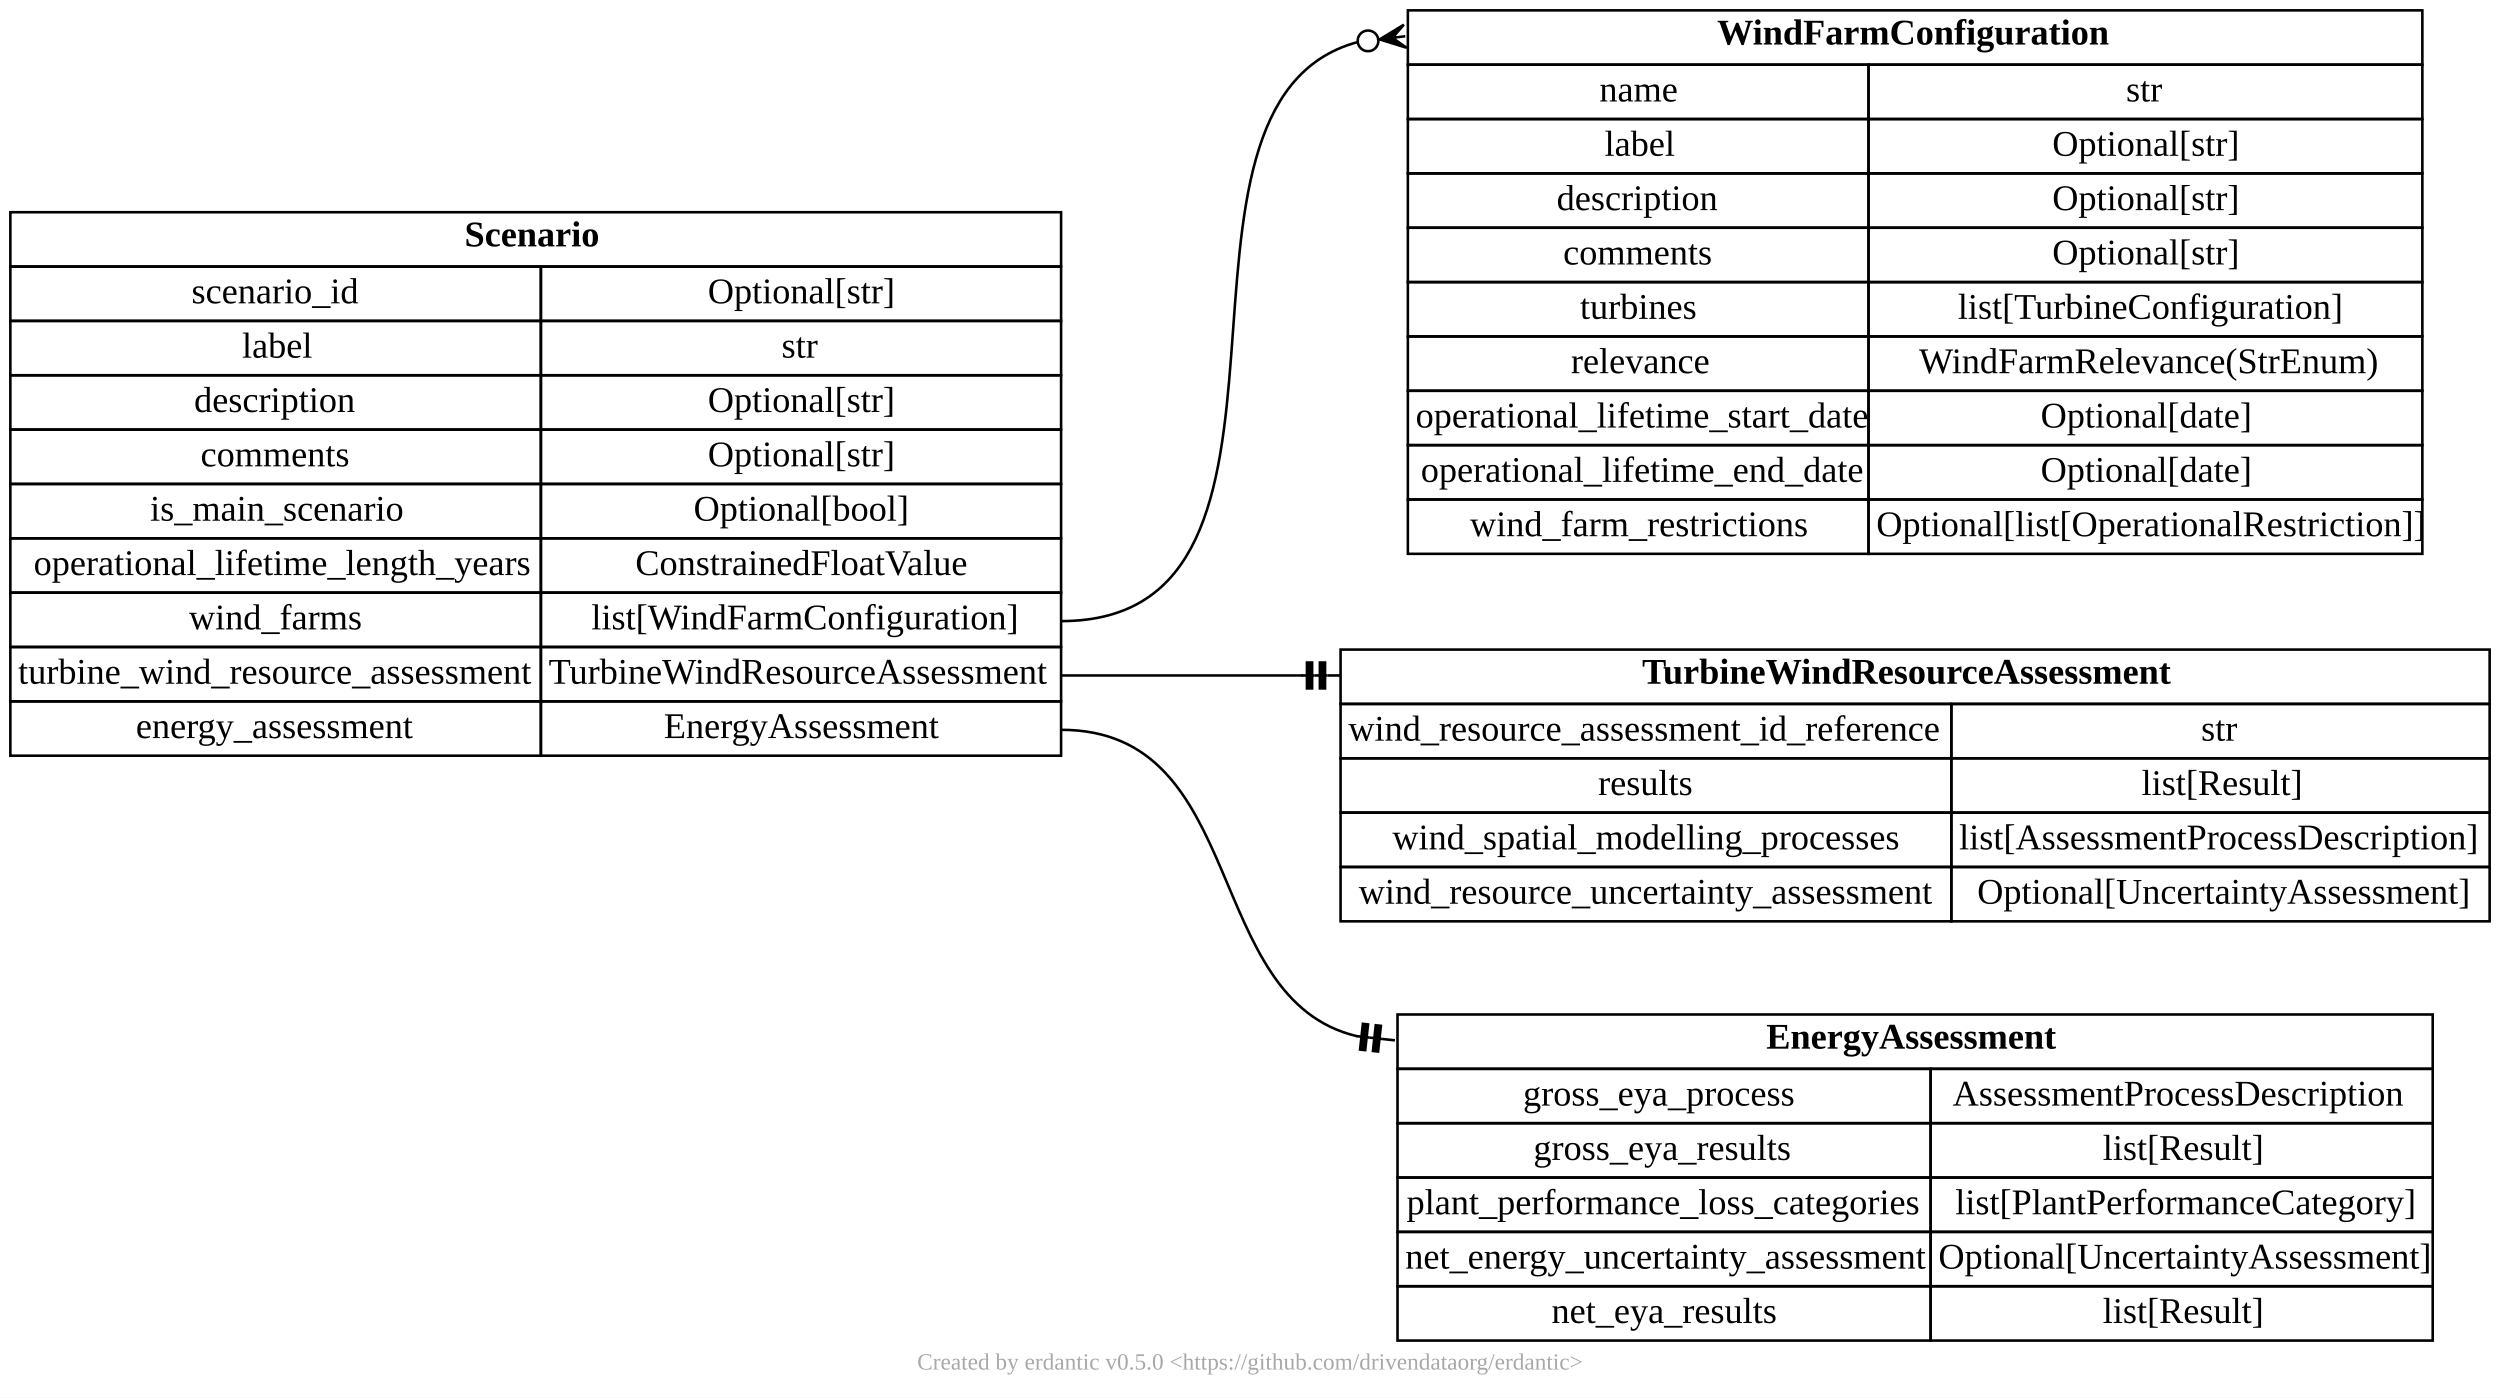
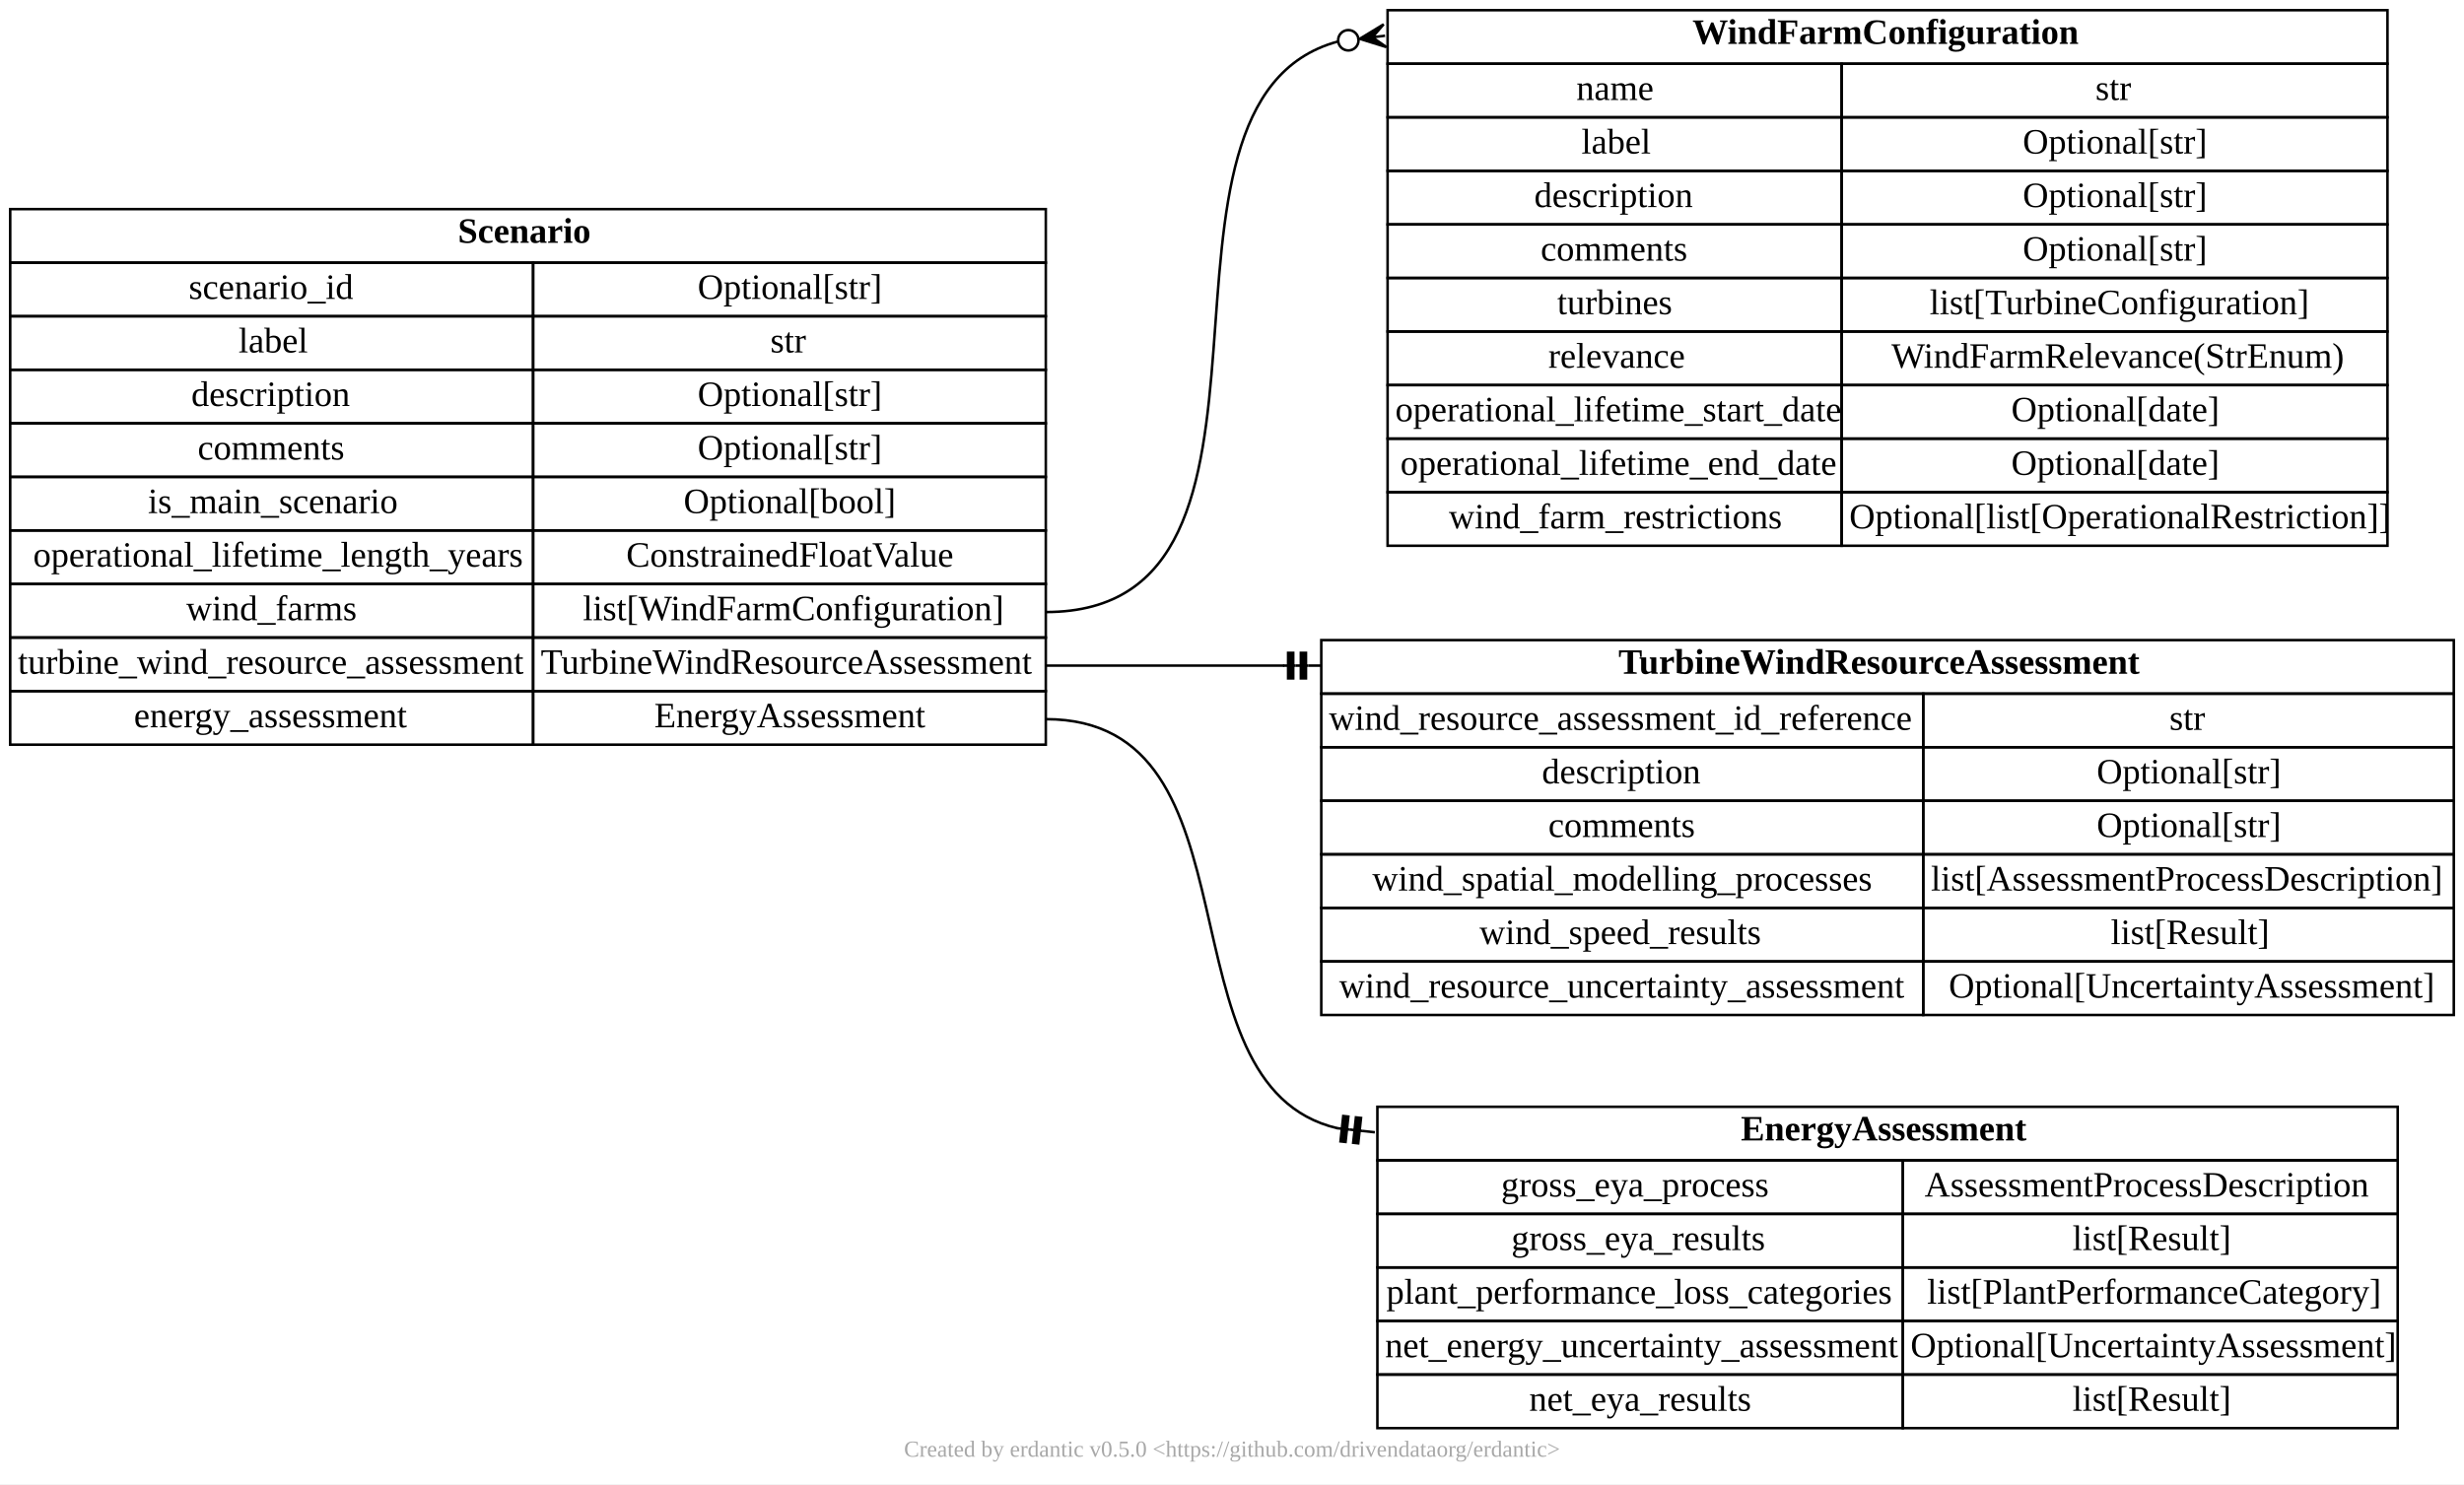
- <svg xmlns="http://www.w3.org/2000/svg" xmlns:xlink="http://www.w3.org/1999/xlink" width="966pt" height="540pt" viewBox="0.00 0.00 966.00 540.00">
-   <g id="graph0" class="graph" transform="scale(1 1) rotate(0) translate(4 536)">
-     <polygon fill="white" stroke="none" points="-4,4 -4,-536 962,-536 962,4 -4,4" />
+ <svg xmlns="http://www.w3.org/2000/svg" xmlns:xlink="http://www.w3.org/1999/xlink" width="966pt" height="582pt" viewBox="0.00 0.00 966.00 582.00">
+   <g id="graph0" class="graph" transform="scale(1 1) rotate(0) translate(4 578)">
+     <polygon fill="white" stroke="none" points="-4,4 -4,-578 962,-578 962,4 -4,4" />
    <text text-anchor="middle" x="479" y="-6.8" font-family="Times New Roman,serif" font-size="9.00" fill="#a8a8a8">Created by erdantic v0.5.0 &lt;https://github.com/drivendataorg/erdantic&gt;</text>
    <g id="node1" class="node">
      <g id="a_node1">
        <a xlink:title="eya_def_tools.data_models.energy_assessment.EnergyAssessment&#10;&#10;Energy assessment details and results.&#10;&#10;Attributes:&#10;    gross_eya_process (AssessmentProcessDescription): Specification of the model used to calculate the gross EYA estimates.&#10;    gross_eya_results (list[Result]): Gross energy production predictions in GWh.&#10;    plant_performance_loss_categories (list[PlantPerformanceCategory]): Plant performance loss assessment categories including results.&#10;    net_energy_uncertainty_assessment (Optional[UncertaintyAssessment]): Net energy production uncertainty assessment, including the conversion of the wind resource assessment uncertainty results from wind speed to energy quantities and results for all main energy uncertainty categories. Default is None.&#10;    net_eya_results (list[Result]): Net energy production predictions in GWh, including overall uncertainties and results at different confidence levels.&#10;">
          <polygon fill="none" stroke="black" points="536,-123 536,-144 936,-144 936,-123 536,-123" />
          <text text-anchor="start" x="678.5" y="-130.8" font-family="Times New Roman,serif" font-weight="bold" font-size="14.00">EnergyAssessment</text>
          <polygon fill="none" stroke="black" points="536,-102 536,-123 742,-123 742,-102 536,-102" />
          <text text-anchor="start" x="584.5" y="-108.8" font-family="Times New Roman,serif" font-size="14.00">gross_eya_process</text>
          <polygon fill="none" stroke="black" points="742,-102 742,-123 936,-123 936,-102 742,-102" />
          <text text-anchor="start" x="750.5" y="-108.8" font-family="Times New Roman,serif" font-size="14.00">AssessmentProcessDescription</text>
          <polygon fill="none" stroke="black" points="536,-81 536,-102 742,-102 742,-81 536,-81" />
          <text text-anchor="start" x="588.5" y="-87.8" font-family="Times New Roman,serif" font-size="14.00">gross_eya_results</text>
          <polygon fill="none" stroke="black" points="742,-81 742,-102 936,-102 936,-81 742,-81" />
          <text text-anchor="start" x="808.5" y="-87.8" font-family="Times New Roman,serif" font-size="14.00">list[Result]</text>
          <polygon fill="none" stroke="black" points="536,-60 536,-81 742,-81 742,-60 536,-60" />
          <text text-anchor="start" x="539.5" y="-66.8" font-family="Times New Roman,serif" font-size="14.00">plant_performance_loss_categories</text>
          <polygon fill="none" stroke="black" points="742,-60 742,-81 936,-81 936,-60 742,-60" />
          <text text-anchor="start" x="751.5" y="-66.8" font-family="Times New Roman,serif" font-size="14.00">list[PlantPerformanceCategory]</text>
          <polygon fill="none" stroke="black" points="536,-39 536,-60 742,-60 742,-39 536,-39" />
          <text text-anchor="start" x="539" y="-45.8" font-family="Times New Roman,serif" font-size="14.00">net_energy_uncertainty_assessment</text>
          <polygon fill="none" stroke="black" points="742,-39 742,-60 936,-60 936,-39 742,-39" />
          <text text-anchor="start" x="745" y="-45.8" font-family="Times New Roman,serif" font-size="14.00">Optional[UncertaintyAssessment]</text>
          <polygon fill="none" stroke="black" points="536,-18 536,-39 742,-39 742,-18 536,-18" />
          <text text-anchor="start" x="595.5" y="-24.8" font-family="Times New Roman,serif" font-size="14.00">net_eya_results</text>
          <polygon fill="none" stroke="black" points="742,-18 742,-39 936,-39 936,-18 742,-18" />
          <text text-anchor="start" x="808.5" y="-24.8" font-family="Times New Roman,serif" font-size="14.00">list[Result]</text>
        </a>
      </g>
    </g>
    <g id="node2" class="node">
      <g id="a_node2">
        <a xlink:title="eya_def_tools.data_models.scenario.Scenario&#10;&#10;Single unique energy yield assessment scenario.&#10;&#10;Attributes:&#10;    scenario_id (Optional[str]): Unique identifier of the scenario. Default is None.&#10;    label (str): Label of the scenario.&#10;    description (Optional[str]): Description of the data object. Default is None.&#10;    comments (Optional[str]): Comments on the data object. Default is None.&#10;    is_main_scenario (Optional[bool]): Whether or not this is the main scenario in the report. Default is None.&#10;    operational_lifetime_length_years (ConstrainedFloatValue): Number of years of project operational lifetime.&#10;    wind_farms (list[WindFarmConfiguration]): List of all wind farms included in the scenario.&#10;    turbine_wind_resource_assessment (TurbineWindResourceAssessment): Wind resource assessment at the turbine locations.&#10;    energy_assessment (EnergyAssessment): Energy assessment details and results, including gross energy, plant performance, net energy and uncertainties.&#10;">
-           <polygon fill="none" stroke="black" points="0,-433 0,-454 406,-454 406,-433 0,-433" />
-           <text text-anchor="start" x="175.5" y="-440.8" font-family="Times New Roman,serif" font-weight="bold" font-size="14.00">Scenario</text>
+           <polygon fill="none" stroke="black" points="0,-475 0,-496 406,-496 406,-475 0,-475" />
+           <text text-anchor="start" x="175.5" y="-482.8" font-family="Times New Roman,serif" font-weight="bold" font-size="14.00">Scenario</text>
+           <polygon fill="none" stroke="black" points="0,-454 0,-475 205,-475 205,-454 0,-454" />
+           <text text-anchor="start" x="70" y="-460.8" font-family="Times New Roman,serif" font-size="14.00">scenario_id</text>
+           <polygon fill="none" stroke="black" points="205,-454 205,-475 406,-475 406,-454 205,-454" />
+           <text text-anchor="start" x="269.5" y="-460.8" font-family="Times New Roman,serif" font-size="14.00">Optional[str]</text>
+           <polygon fill="none" stroke="black" points="0,-433 0,-454 205,-454 205,-433 0,-433" />
+           <text text-anchor="start" x="89.5" y="-439.8" font-family="Times New Roman,serif" font-size="14.00">label</text>
+           <polygon fill="none" stroke="black" points="205,-433 205,-454 406,-454 406,-433 205,-433" />
+           <text text-anchor="start" x="298" y="-439.8" font-family="Times New Roman,serif" font-size="14.00">str</text>
          <polygon fill="none" stroke="black" points="0,-412 0,-433 205,-433 205,-412 0,-412" />
-           <text text-anchor="start" x="70" y="-418.8" font-family="Times New Roman,serif" font-size="14.00">scenario_id</text>
+           <text text-anchor="start" x="71" y="-418.8" font-family="Times New Roman,serif" font-size="14.00">description</text>
          <polygon fill="none" stroke="black" points="205,-412 205,-433 406,-433 406,-412 205,-412" />
          <text text-anchor="start" x="269.5" y="-418.8" font-family="Times New Roman,serif" font-size="14.00">Optional[str]</text>
          <polygon fill="none" stroke="black" points="0,-391 0,-412 205,-412 205,-391 0,-391" />
-           <text text-anchor="start" x="89.5" y="-397.8" font-family="Times New Roman,serif" font-size="14.00">label</text>
+           <text text-anchor="start" x="73.5" y="-397.8" font-family="Times New Roman,serif" font-size="14.00">comments</text>
          <polygon fill="none" stroke="black" points="205,-391 205,-412 406,-412 406,-391 205,-391" />
-           <text text-anchor="start" x="298" y="-397.8" font-family="Times New Roman,serif" font-size="14.00">str</text>
+           <text text-anchor="start" x="269.5" y="-397.8" font-family="Times New Roman,serif" font-size="14.00">Optional[str]</text>
          <polygon fill="none" stroke="black" points="0,-370 0,-391 205,-391 205,-370 0,-370" />
-           <text text-anchor="start" x="71" y="-376.8" font-family="Times New Roman,serif" font-size="14.00">description</text>
+           <text text-anchor="start" x="54" y="-376.8" font-family="Times New Roman,serif" font-size="14.00">is_main_scenario</text>
          <polygon fill="none" stroke="black" points="205,-370 205,-391 406,-391 406,-370 205,-370" />
-           <text text-anchor="start" x="269.5" y="-376.8" font-family="Times New Roman,serif" font-size="14.00">Optional[str]</text>
+           <text text-anchor="start" x="264" y="-376.8" font-family="Times New Roman,serif" font-size="14.00">Optional[bool]</text>
          <polygon fill="none" stroke="black" points="0,-349 0,-370 205,-370 205,-349 0,-349" />
-           <text text-anchor="start" x="73.5" y="-355.8" font-family="Times New Roman,serif" font-size="14.00">comments</text>
+           <text text-anchor="start" x="9" y="-355.8" font-family="Times New Roman,serif" font-size="14.00">operational_lifetime_length_years</text>
          <polygon fill="none" stroke="black" points="205,-349 205,-370 406,-370 406,-349 205,-349" />
-           <text text-anchor="start" x="269.5" y="-355.8" font-family="Times New Roman,serif" font-size="14.00">Optional[str]</text>
+           <text text-anchor="start" x="241.5" y="-355.8" font-family="Times New Roman,serif" font-size="14.00">ConstrainedFloatValue</text>
          <polygon fill="none" stroke="black" points="0,-328 0,-349 205,-349 205,-328 0,-328" />
-           <text text-anchor="start" x="54" y="-334.8" font-family="Times New Roman,serif" font-size="14.00">is_main_scenario</text>
+           <text text-anchor="start" x="69" y="-334.8" font-family="Times New Roman,serif" font-size="14.00">wind_farms</text>
          <polygon fill="none" stroke="black" points="205,-328 205,-349 406,-349 406,-328 205,-328" />
-           <text text-anchor="start" x="264" y="-334.8" font-family="Times New Roman,serif" font-size="14.00">Optional[bool]</text>
+           <text text-anchor="start" x="224.5" y="-334.8" font-family="Times New Roman,serif" font-size="14.00">list[WindFarmConfiguration]</text>
          <polygon fill="none" stroke="black" points="0,-307 0,-328 205,-328 205,-307 0,-307" />
-           <text text-anchor="start" x="9" y="-313.8" font-family="Times New Roman,serif" font-size="14.00">operational_lifetime_length_years</text>
+           <text text-anchor="start" x="3" y="-313.8" font-family="Times New Roman,serif" font-size="14.00">turbine_wind_resource_assessment</text>
          <polygon fill="none" stroke="black" points="205,-307 205,-328 406,-328 406,-307 205,-307" />
-           <text text-anchor="start" x="241.5" y="-313.8" font-family="Times New Roman,serif" font-size="14.00">ConstrainedFloatValue</text>
+           <text text-anchor="start" x="208" y="-313.8" font-family="Times New Roman,serif" font-size="14.00">TurbineWindResourceAssessment</text>
          <polygon fill="none" stroke="black" points="0,-286 0,-307 205,-307 205,-286 0,-286" />
-           <text text-anchor="start" x="69" y="-292.8" font-family="Times New Roman,serif" font-size="14.00">wind_farms</text>
+           <text text-anchor="start" x="48.5" y="-292.8" font-family="Times New Roman,serif" font-size="14.00">energy_assessment</text>
          <polygon fill="none" stroke="black" points="205,-286 205,-307 406,-307 406,-286 205,-286" />
-           <text text-anchor="start" x="224.5" y="-292.8" font-family="Times New Roman,serif" font-size="14.00">list[WindFarmConfiguration]</text>
-           <polygon fill="none" stroke="black" points="0,-265 0,-286 205,-286 205,-265 0,-265" />
-           <text text-anchor="start" x="3" y="-271.8" font-family="Times New Roman,serif" font-size="14.00">turbine_wind_resource_assessment</text>
-           <polygon fill="none" stroke="black" points="205,-265 205,-286 406,-286 406,-265 205,-265" />
-           <text text-anchor="start" x="208" y="-271.8" font-family="Times New Roman,serif" font-size="14.00">TurbineWindResourceAssessment</text>
-           <polygon fill="none" stroke="black" points="0,-244 0,-265 205,-265 205,-244 0,-244" />
-           <text text-anchor="start" x="48.5" y="-250.8" font-family="Times New Roman,serif" font-size="14.00">energy_assessment</text>
-           <polygon fill="none" stroke="black" points="205,-244 205,-265 406,-265 406,-244 205,-244" />
-           <text text-anchor="start" x="252.5" y="-250.8" font-family="Times New Roman,serif" font-size="14.00">EnergyAssessment</text>
+           <text text-anchor="start" x="252.5" y="-292.8" font-family="Times New Roman,serif" font-size="14.00">EnergyAssessment</text>
        </a>
      </g>
    </g>
    <g id="edge1" class="edge">
-       <path fill="none" stroke="black" d="M406,-254C478.95,-254 459.98,-149.85 520.36,-135.61" />
-       <polyline fill="none" stroke="black" points="535,-134 530.03,-134.55" />
-       <polygon fill="black" stroke="black" points="528.49,-129.68 529.58,-139.62 527.59,-139.84 526.5,-129.9 528.49,-129.68" />
-       <polyline fill="none" stroke="black" points="530.03,-134.55 525.06,-135.09" />
-       <polygon fill="black" stroke="black" points="523.52,-130.23 524.61,-140.17 522.62,-140.39 521.53,-130.45 523.52,-130.23" />
-       <polyline fill="none" stroke="black" points="525.06,-135.09 520.09,-135.64" />
+       <path fill="none" stroke="black" d="M406,-296C492.65,-296 448.91,-152.43 520.28,-135.6" />
+       <polyline fill="none" stroke="black" points="535,-134 530.03,-134.54" />
+       <polygon fill="black" stroke="black" points="528.49,-129.68 529.58,-139.62 527.59,-139.84 526.51,-129.9 528.49,-129.68" />
+       <polyline fill="none" stroke="black" points="530.03,-134.54 525.06,-135.08" />
+       <polygon fill="black" stroke="black" points="523.52,-130.22 524.61,-140.16 522.62,-140.38 521.54,-130.44 523.52,-130.22" />
+       <polyline fill="none" stroke="black" points="525.06,-135.08 520.09,-135.62" />
    </g>
    <g id="node3" class="node">
      <g id="a_node3">
        <a xlink:title="eya_def_tools.data_models.wind_farm.WindFarmConfiguration&#10;&#10;A collection of wind turbines considered as one unit (plant).&#10;&#10;Attributes:&#10;    name (str): Name of the wind farm.&#10;    label (Optional[str]): Abbreviated label of the wind farm. Default is None.&#10;    description (Optional[str]): Description of the data object. Default is None.&#10;    comments (Optional[str]): Comments on the data object. Default is None.&#10;    turbines (list[TurbineConfiguration]): List of specifications for constituent turbines.&#10;    relevance (WindFarmRelevance(StrEnum)): The relevance of the wind farm for the assessment.&#10;    operational_lifetime_start_date (Optional[date]): Operational lifetime start date (format YYYY-MM-DD). Default is None.&#10;    operational_lifetime_end_date (Optional[date]): Operational lifetime end date (format YYYY-MM-DD). Default is None.&#10;    wind_farm_restrictions (Optional[list[OperationalRestriction]]): List of operational restrictions at the wind farm level. Default is None.&#10;">
-           <polygon fill="none" stroke="black" points="540,-511 540,-532 932,-532 932,-511 540,-511" />
-           <text text-anchor="start" x="659.5" y="-518.8" font-family="Times New Roman,serif" font-weight="bold" font-size="14.00">WindFarmConfiguration</text>
+           <polygon fill="none" stroke="black" points="540,-553 540,-574 932,-574 932,-553 540,-553" />
+           <text text-anchor="start" x="659.5" y="-560.8" font-family="Times New Roman,serif" font-weight="bold" font-size="14.00">WindFarmConfiguration</text>
+           <polygon fill="none" stroke="black" points="540,-532 540,-553 718,-553 718,-532 540,-532" />
+           <text text-anchor="start" x="614" y="-538.8" font-family="Times New Roman,serif" font-size="14.00">name</text>
+           <polygon fill="none" stroke="black" points="718,-532 718,-553 932,-553 932,-532 718,-532" />
+           <text text-anchor="start" x="817.5" y="-538.8" font-family="Times New Roman,serif" font-size="14.00">str</text>
+           <polygon fill="none" stroke="black" points="540,-511 540,-532 718,-532 718,-511 540,-511" />
+           <text text-anchor="start" x="616" y="-517.8" font-family="Times New Roman,serif" font-size="14.00">label</text>
+           <polygon fill="none" stroke="black" points="718,-511 718,-532 932,-532 932,-511 718,-511" />
+           <text text-anchor="start" x="789" y="-517.8" font-family="Times New Roman,serif" font-size="14.00">Optional[str]</text>
          <polygon fill="none" stroke="black" points="540,-490 540,-511 718,-511 718,-490 540,-490" />
-           <text text-anchor="start" x="614" y="-496.8" font-family="Times New Roman,serif" font-size="14.00">name</text>
+           <text text-anchor="start" x="597.5" y="-496.8" font-family="Times New Roman,serif" font-size="14.00">description</text>
          <polygon fill="none" stroke="black" points="718,-490 718,-511 932,-511 932,-490 718,-490" />
-           <text text-anchor="start" x="817.5" y="-496.8" font-family="Times New Roman,serif" font-size="14.00">str</text>
+           <text text-anchor="start" x="789" y="-496.8" font-family="Times New Roman,serif" font-size="14.00">Optional[str]</text>
          <polygon fill="none" stroke="black" points="540,-469 540,-490 718,-490 718,-469 540,-469" />
-           <text text-anchor="start" x="616" y="-475.8" font-family="Times New Roman,serif" font-size="14.00">label</text>
+           <text text-anchor="start" x="600" y="-475.8" font-family="Times New Roman,serif" font-size="14.00">comments</text>
          <polygon fill="none" stroke="black" points="718,-469 718,-490 932,-490 932,-469 718,-469" />
          <text text-anchor="start" x="789" y="-475.8" font-family="Times New Roman,serif" font-size="14.00">Optional[str]</text>
          <polygon fill="none" stroke="black" points="540,-448 540,-469 718,-469 718,-448 540,-448" />
-           <text text-anchor="start" x="597.5" y="-454.8" font-family="Times New Roman,serif" font-size="14.00">description</text>
+           <text text-anchor="start" x="606.5" y="-454.8" font-family="Times New Roman,serif" font-size="14.00">turbines</text>
          <polygon fill="none" stroke="black" points="718,-448 718,-469 932,-469 932,-448 718,-448" />
-           <text text-anchor="start" x="789" y="-454.8" font-family="Times New Roman,serif" font-size="14.00">Optional[str]</text>
+           <text text-anchor="start" x="752.5" y="-454.8" font-family="Times New Roman,serif" font-size="14.00">list[TurbineConfiguration]</text>
          <polygon fill="none" stroke="black" points="540,-427 540,-448 718,-448 718,-427 540,-427" />
-           <text text-anchor="start" x="600" y="-433.8" font-family="Times New Roman,serif" font-size="14.00">comments</text>
+           <text text-anchor="start" x="603" y="-433.8" font-family="Times New Roman,serif" font-size="14.00">relevance</text>
          <polygon fill="none" stroke="black" points="718,-427 718,-448 932,-448 932,-427 718,-427" />
-           <text text-anchor="start" x="789" y="-433.8" font-family="Times New Roman,serif" font-size="14.00">Optional[str]</text>
+           <text text-anchor="start" x="737.5" y="-433.8" font-family="Times New Roman,serif" font-size="14.00">WindFarmRelevance(StrEnum)</text>
          <polygon fill="none" stroke="black" points="540,-406 540,-427 718,-427 718,-406 540,-406" />
-           <text text-anchor="start" x="606.5" y="-412.8" font-family="Times New Roman,serif" font-size="14.00">turbines</text>
+           <text text-anchor="start" x="543" y="-412.8" font-family="Times New Roman,serif" font-size="14.00">operational_lifetime_start_date</text>
          <polygon fill="none" stroke="black" points="718,-406 718,-427 932,-427 932,-406 718,-406" />
-           <text text-anchor="start" x="752.5" y="-412.8" font-family="Times New Roman,serif" font-size="14.00">list[TurbineConfiguration]</text>
+           <text text-anchor="start" x="784.5" y="-412.8" font-family="Times New Roman,serif" font-size="14.00">Optional[date]</text>
          <polygon fill="none" stroke="black" points="540,-385 540,-406 718,-406 718,-385 540,-385" />
-           <text text-anchor="start" x="603" y="-391.8" font-family="Times New Roman,serif" font-size="14.00">relevance</text>
+           <text text-anchor="start" x="545" y="-391.8" font-family="Times New Roman,serif" font-size="14.00">operational_lifetime_end_date</text>
          <polygon fill="none" stroke="black" points="718,-385 718,-406 932,-406 932,-385 718,-385" />
-           <text text-anchor="start" x="737.5" y="-391.8" font-family="Times New Roman,serif" font-size="14.00">WindFarmRelevance(StrEnum)</text>
+           <text text-anchor="start" x="784.5" y="-391.8" font-family="Times New Roman,serif" font-size="14.00">Optional[date]</text>
          <polygon fill="none" stroke="black" points="540,-364 540,-385 718,-385 718,-364 540,-364" />
-           <text text-anchor="start" x="543" y="-370.8" font-family="Times New Roman,serif" font-size="14.00">operational_lifetime_start_date</text>
+           <text text-anchor="start" x="564" y="-370.8" font-family="Times New Roman,serif" font-size="14.00">wind_farm_restrictions</text>
          <polygon fill="none" stroke="black" points="718,-364 718,-385 932,-385 932,-364 718,-364" />
-           <text text-anchor="start" x="784.5" y="-370.8" font-family="Times New Roman,serif" font-size="14.00">Optional[date]</text>
-           <polygon fill="none" stroke="black" points="540,-343 540,-364 718,-364 718,-343 540,-343" />
-           <text text-anchor="start" x="545" y="-349.8" font-family="Times New Roman,serif" font-size="14.00">operational_lifetime_end_date</text>
-           <polygon fill="none" stroke="black" points="718,-343 718,-364 932,-364 932,-343 718,-343" />
-           <text text-anchor="start" x="784.5" y="-349.8" font-family="Times New Roman,serif" font-size="14.00">Optional[date]</text>
-           <polygon fill="none" stroke="black" points="540,-322 540,-343 718,-343 718,-322 540,-322" />
-           <text text-anchor="start" x="564" y="-328.8" font-family="Times New Roman,serif" font-size="14.00">wind_farm_restrictions</text>
-           <polygon fill="none" stroke="black" points="718,-322 718,-343 932,-343 932,-322 718,-322" />
-           <text text-anchor="start" x="721" y="-328.8" font-family="Times New Roman,serif" font-size="14.00">Optional[list[OperationalRestriction]]</text>
+           <text text-anchor="start" x="721" y="-370.8" font-family="Times New Roman,serif" font-size="14.00">Optional[list[OperationalRestriction]]</text>
        </a>
      </g>
    </g>
    <g id="edge2" class="edge">
-       <path fill="none" stroke="black" d="M406,-296C515.6,-296 433.61,-495.88 520.39,-519.69" />
-       <polygon fill="black" stroke="black" points="529.08,-520.77 538.45,-526.47 534.04,-521.38 539,-522 539,-522 539,-522 534.04,-521.38 539.55,-517.53 529.08,-520.77 529.08,-520.77" />
-       <ellipse fill="none" stroke="black" cx="524.61" cy="-520.21" rx="4" ry="4" />
+       <path fill="none" stroke="black" d="M406,-338C515.6,-338 433.61,-537.88 520.39,-561.69" />
+       <polygon fill="black" stroke="black" points="529.08,-562.77 538.45,-568.47 534.04,-563.38 539,-564 539,-564 539,-564 534.04,-563.38 539.55,-559.53 529.08,-562.77 529.08,-562.77" />
+       <ellipse fill="none" stroke="black" cx="524.61" cy="-562.21" rx="4" ry="4" />
    </g>
    <g id="node4" class="node">
      <g id="a_node4">
-         <a xlink:title="eya_def_tools.data_models.wind_resource.TurbineWindResourceAssessment&#10;&#10;Wind resource assessment at the turbine locations.&#10;&#10;Attributes:&#10;    wind_resource_assessment_id_reference (str): The ID of the wind resource assessment on which the turbine wind resource assessment is based. This must refer to an ID of a wind resource assessment included at the top level of the EYA DEF. The schema requires that a turbine wind resource assessment is based on only one wind resource assessment.&#10;    results (list[Result]): Assessment results at the turbine location(s).&#10;    wind_spatial_modelling_processes (list[AssessmentProcessDescription]): Wind spatial modelling processes used in the assessment.&#10;    wind_resource_uncertainty_assessment (Optional[UncertaintyAssessment]): Turbine wind resource uncertainty assessment. Default is None.&#10;">
-           <polygon fill="none" stroke="black" points="514,-264 514,-285 958,-285 958,-264 514,-264" />
-           <text text-anchor="start" x="630.5" y="-271.8" font-family="Times New Roman,serif" font-weight="bold" font-size="14.00">TurbineWindResourceAssessment</text>
+         <a xlink:title="eya_def_tools.data_models.wind_resource.TurbineWindResourceAssessment&#10;&#10;Wind resource assessment at the turbine locations.&#10;&#10;Attributes:&#10;    wind_resource_assessment_id_reference (str): The ID of the wind resource assessment on which the turbine wind resource assessment is based. This must refer to an ID of a wind resource assessment included at the top level of the EYA DEF. The schema requires that a turbine wind resource assessment is based on only one wind resource assessment.&#10;    description (Optional[str]): Description of the data object. Default is None.&#10;    comments (Optional[str]): Comments on the data object. Default is None.&#10;    wind_spatial_modelling_processes (list[AssessmentProcessDescription]): Wind spatial modelling processes used in the assessment.&#10;    wind_speed_results (list[Result]): Final long-term wind speed estimates at the turbine location(s).&#10;    wind_resource_uncertainty_assessment (Optional[UncertaintyAssessment]): Turbine wind resource uncertainty assessment. Default is None.&#10;">
+           <polygon fill="none" stroke="black" points="514,-306 514,-327 958,-327 958,-306 514,-306" />
+           <text text-anchor="start" x="630.5" y="-313.8" font-family="Times New Roman,serif" font-weight="bold" font-size="14.00">TurbineWindResourceAssessment</text>
+           <polygon fill="none" stroke="black" points="514,-285 514,-306 750,-306 750,-285 514,-285" />
+           <text text-anchor="start" x="517" y="-291.8" font-family="Times New Roman,serif" font-size="14.00">wind_resource_assessment_id_reference</text>
+           <polygon fill="none" stroke="black" points="750,-285 750,-306 958,-306 958,-285 750,-285" />
+           <text text-anchor="start" x="846.5" y="-291.8" font-family="Times New Roman,serif" font-size="14.00">str</text>
+           <polygon fill="none" stroke="black" points="514,-264 514,-285 750,-285 750,-264 514,-264" />
+           <text text-anchor="start" x="600.5" y="-270.8" font-family="Times New Roman,serif" font-size="14.00">description</text>
+           <polygon fill="none" stroke="black" points="750,-264 750,-285 958,-285 958,-264 750,-264" />
+           <text text-anchor="start" x="818" y="-270.8" font-family="Times New Roman,serif" font-size="14.00">Optional[str]</text>
          <polygon fill="none" stroke="black" points="514,-243 514,-264 750,-264 750,-243 514,-243" />
-           <text text-anchor="start" x="517" y="-249.8" font-family="Times New Roman,serif" font-size="14.00">wind_resource_assessment_id_reference</text>
+           <text text-anchor="start" x="603" y="-249.8" font-family="Times New Roman,serif" font-size="14.00">comments</text>
          <polygon fill="none" stroke="black" points="750,-243 750,-264 958,-264 958,-243 750,-243" />
-           <text text-anchor="start" x="846.5" y="-249.8" font-family="Times New Roman,serif" font-size="14.00">str</text>
+           <text text-anchor="start" x="818" y="-249.8" font-family="Times New Roman,serif" font-size="14.00">Optional[str]</text>
          <polygon fill="none" stroke="black" points="514,-222 514,-243 750,-243 750,-222 514,-222" />
-           <text text-anchor="start" x="613.5" y="-228.8" font-family="Times New Roman,serif" font-size="14.00">results</text>
+           <text text-anchor="start" x="534" y="-228.8" font-family="Times New Roman,serif" font-size="14.00">wind_spatial_modelling_processes</text>
          <polygon fill="none" stroke="black" points="750,-222 750,-243 958,-243 958,-222 750,-222" />
-           <text text-anchor="start" x="823.5" y="-228.8" font-family="Times New Roman,serif" font-size="14.00">list[Result]</text>
+           <text text-anchor="start" x="753" y="-228.8" font-family="Times New Roman,serif" font-size="14.00">list[AssessmentProcessDescription]</text>
          <polygon fill="none" stroke="black" points="514,-201 514,-222 750,-222 750,-201 514,-201" />
-           <text text-anchor="start" x="534" y="-207.8" font-family="Times New Roman,serif" font-size="14.00">wind_spatial_modelling_processes</text>
+           <text text-anchor="start" x="576" y="-207.8" font-family="Times New Roman,serif" font-size="14.00">wind_speed_results</text>
          <polygon fill="none" stroke="black" points="750,-201 750,-222 958,-222 958,-201 750,-201" />
-           <text text-anchor="start" x="753" y="-207.8" font-family="Times New Roman,serif" font-size="14.00">list[AssessmentProcessDescription]</text>
+           <text text-anchor="start" x="823.5" y="-207.8" font-family="Times New Roman,serif" font-size="14.00">list[Result]</text>
          <polygon fill="none" stroke="black" points="514,-180 514,-201 750,-201 750,-180 514,-180" />
          <text text-anchor="start" x="521" y="-186.8" font-family="Times New Roman,serif" font-size="14.00">wind_resource_uncertainty_assessment</text>
          <polygon fill="none" stroke="black" points="750,-180 750,-201 958,-201 958,-180 750,-180" />
          <text text-anchor="start" x="760" y="-186.8" font-family="Times New Roman,serif" font-size="14.00">Optional[UncertaintyAssessment]</text>
        </a>
      </g>
    </g>
    <g id="edge3" class="edge">
-       <path fill="none" stroke="black" d="M406,-275C448.75,-275 462.94,-275 499.45,-275" />
-       <polyline fill="none" stroke="black" points="514,-275 509,-275" />
-       <polygon fill="black" stroke="black" points="508,-270 508,-280 506,-280 506,-270 508,-270" />
-       <polyline fill="none" stroke="black" points="509,-275 504,-275" />
-       <polygon fill="black" stroke="black" points="503,-270 503,-280 501,-280 501,-270 503,-270" />
-       <polyline fill="none" stroke="black" points="504,-275 499,-275" />
+       <path fill="none" stroke="black" d="M406,-317C448.75,-317 462.94,-317 499.45,-317" />
+       <polyline fill="none" stroke="black" points="514,-317 509,-317" />
+       <polygon fill="black" stroke="black" points="508,-312 508,-322 506,-322 506,-312 508,-312" />
+       <polyline fill="none" stroke="black" points="509,-317 504,-317" />
+       <polygon fill="black" stroke="black" points="503,-312 503,-322 501,-322 501,-312 503,-312" />
+       <polyline fill="none" stroke="black" points="504,-317 499,-317" />
    </g>
  </g>
</svg>
